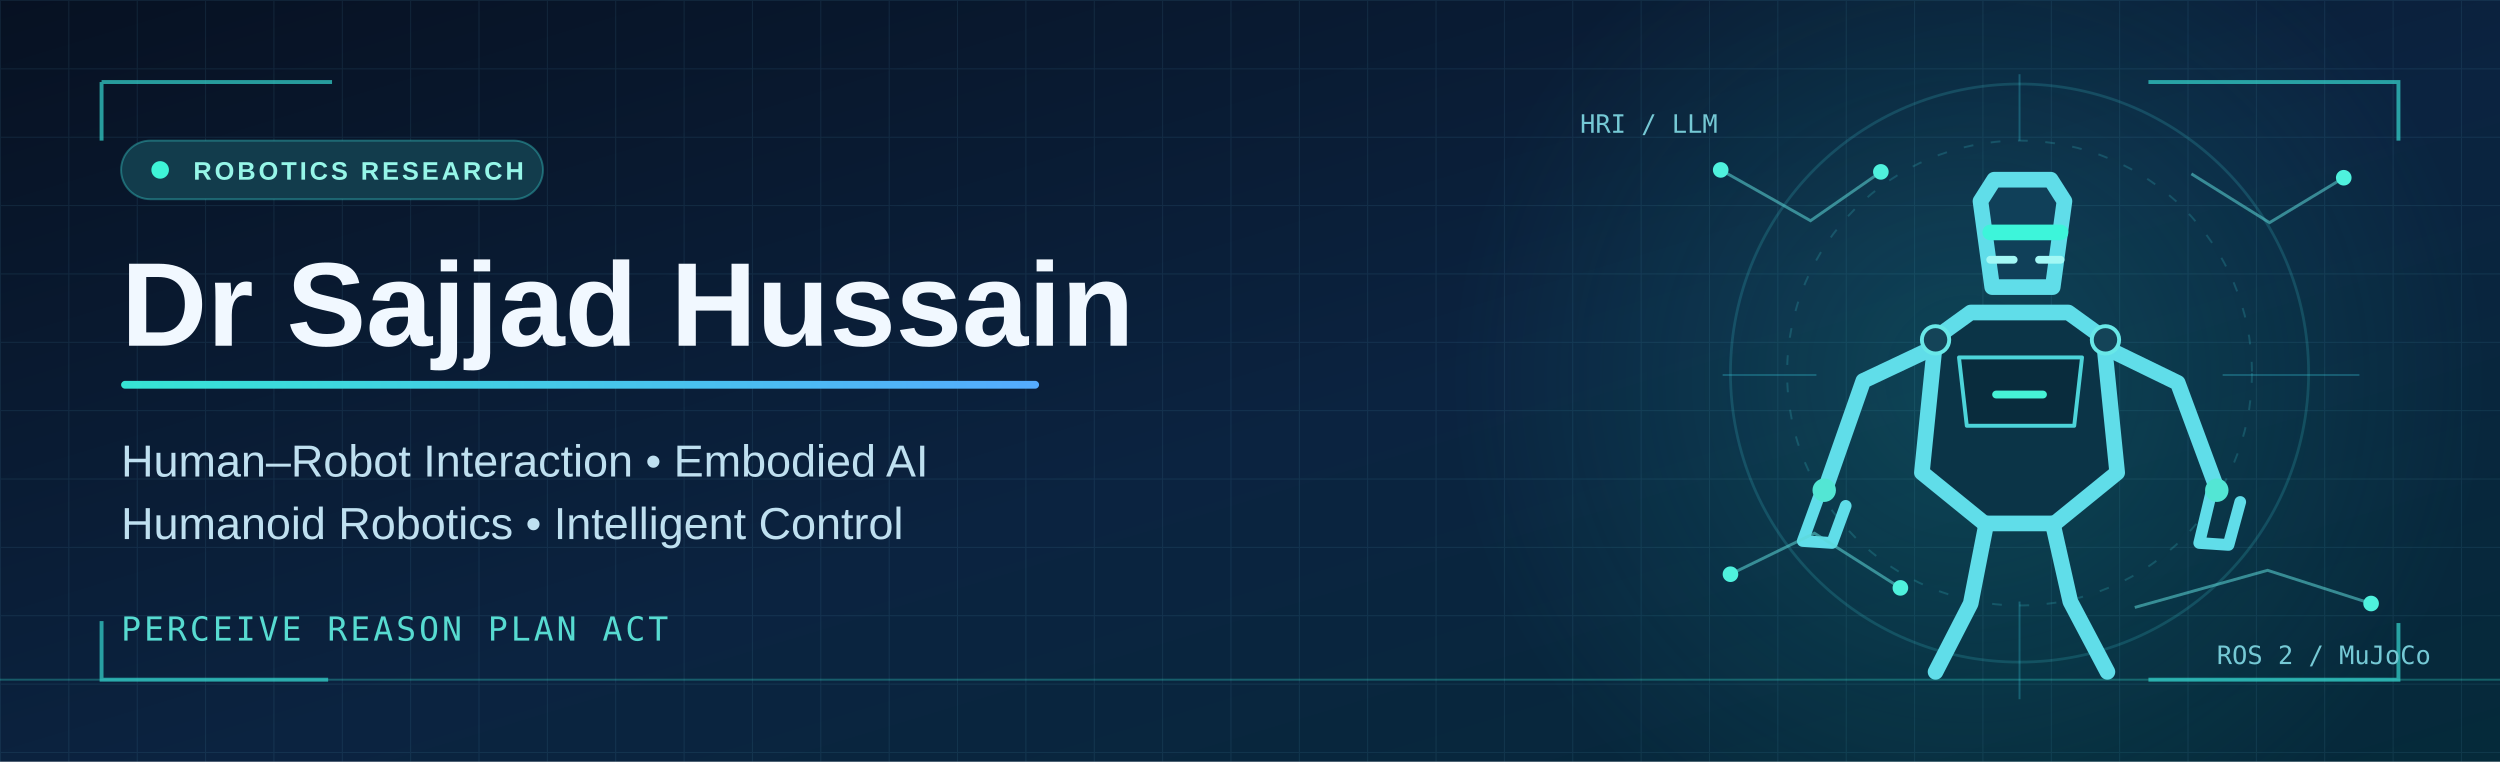
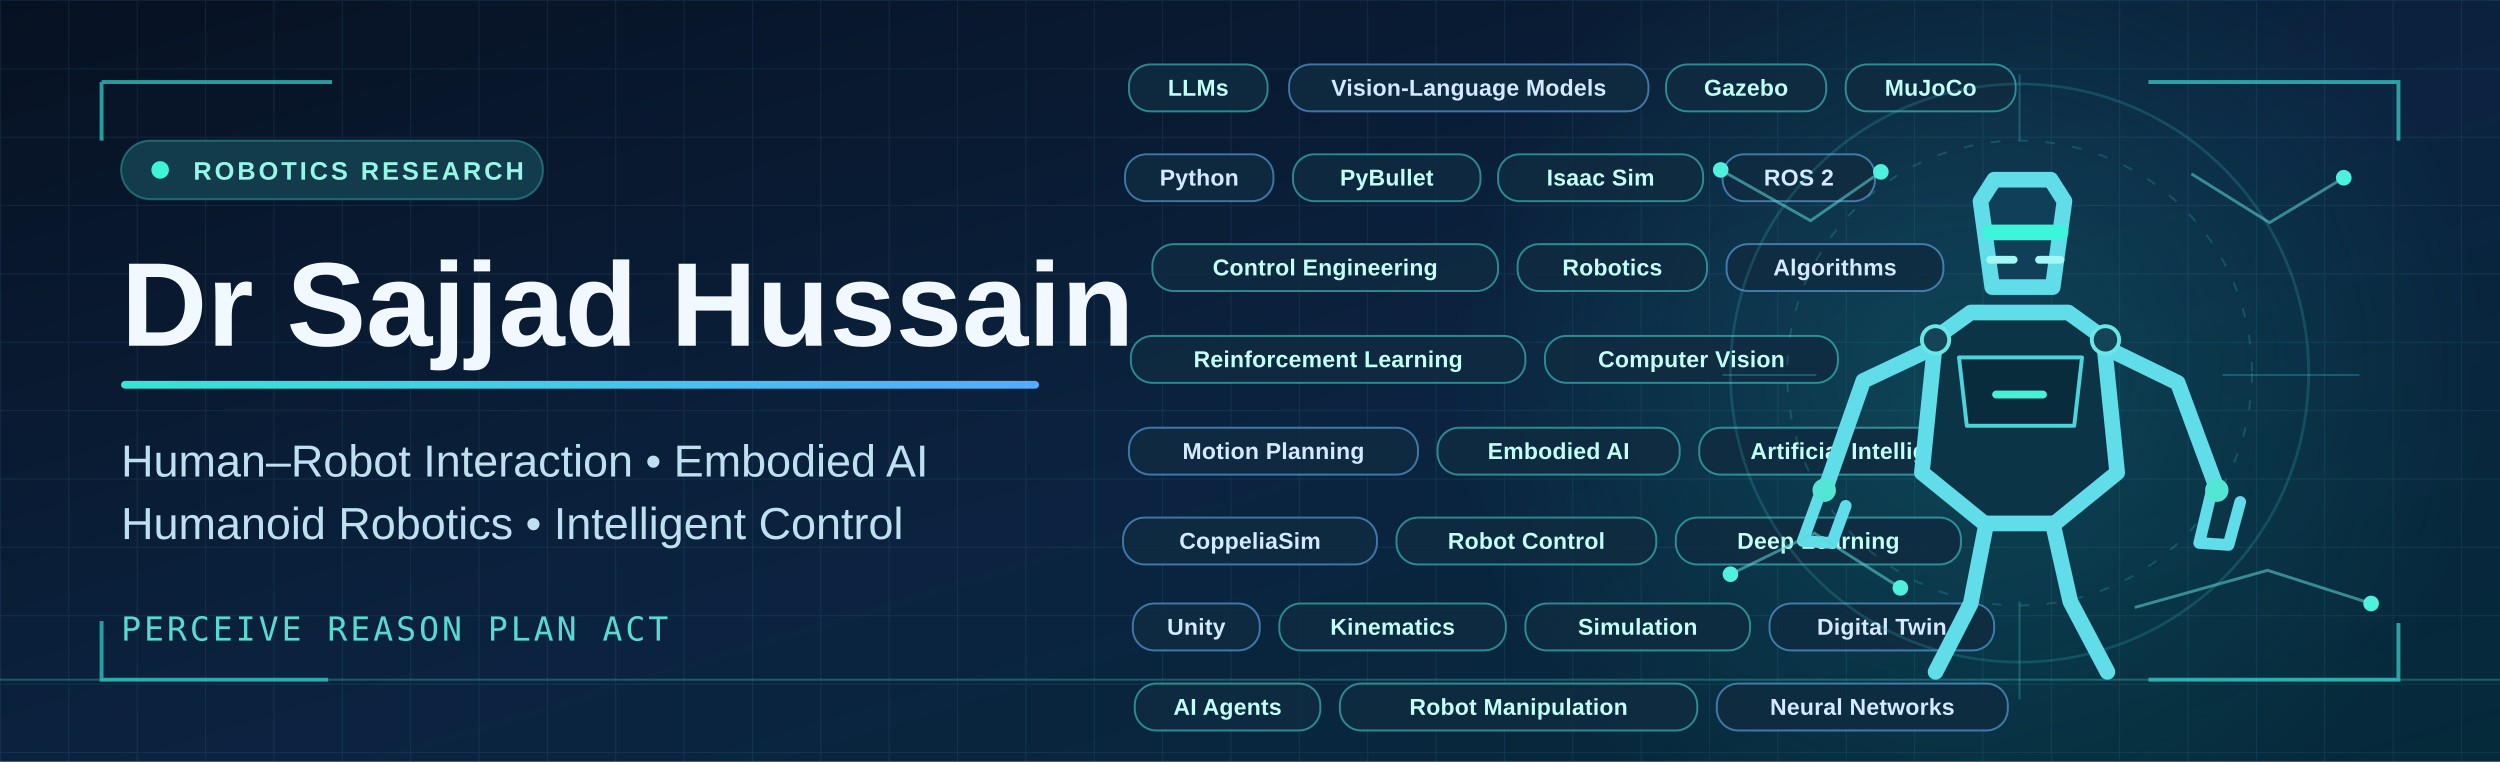
- <svg xmlns="http://www.w3.org/2000/svg" width="1280" height="390" viewBox="0 0 1280 390" role="img" aria-label="Dr Sajjad Hussain. Robotics, Embodied AI, Human-Robot Interaction, Intelligent Control.">
+ <svg xmlns="http://www.w3.org/2000/svg" width="1280" height="390" viewBox="0 0 1280 390" role="img" aria-label="Dr Sajjad Hussain. Robotics, Embodied AI, Human-Robot Interaction, Intelligent Control, LLMs, Vision-Language Models, MuJoCo, Gazebo, PyBullet, Python, reinforcement learning, Isaac Sim, CoppeliaSim, ROS 2, robotics simulation and algorithms.">
  <defs>
    <linearGradient id="bg" x1="0" y1="0" x2="1" y2="1">
      <stop stop-color="#071122" />
      <stop offset=".54" stop-color="#0B2340" />
      <stop offset="1" stop-color="#052A3A" />
    </linearGradient>
    <linearGradient id="acc" x1="0" x2="1">
      <stop stop-color="#36E5D4" />
      <stop offset="1" stop-color="#55ABFF" />
    </linearGradient>
    <radialGradient id="glow">
      <stop stop-color="#20DCC4" stop-opacity=".18" />
      <stop offset="1" stop-color="#20DCC4" stop-opacity="0" />
    </radialGradient>
    <pattern id="grid" width="35" height="35" patternUnits="userSpaceOnUse">
      <path d="M35 0H0V35" fill="none" stroke="#6DBBDF" stroke-opacity=".10" stroke-width="1" />
    </pattern>
    <filter id="soft">
      <feGaussianBlur stdDeviation="4" />
    </filter>
  </defs>
  <rect width="1280" height="390" fill="url(#bg)" />
  <rect width="1280" height="390" fill="url(#grid)" />
  <circle cx="1008" cy="194" r="265" fill="url(#glow)" />
  <path d="M0 348H1280" stroke="#36E5D4" stroke-opacity=".3" />
  <path d="M52 42H170 M52 42V72 M1100 42H1228V72 M52 318V348H168 M1100 348H1228V319" stroke="#35D6CE" stroke-width="2" fill="none" opacity=".7" />
  <rect x="62" y="72" width="216" height="30" rx="15" fill="#123C4C" stroke="#3AD2D1" stroke-opacity=".38" />
  <circle cx="82" cy="87" r="4.5" fill="#3EF4D7" />
  <text x="99" y="92" fill="#96F6E8" font-size="13" font-family="Arial,sans-serif" letter-spacing="1.5" font-weight="700">ROBOTICS RESEARCH</text>
  <text x="62" y="177" fill="#F1F8FF" font-family="Arial,Helvetica,sans-serif" font-size="61" font-weight="700">Dr Sajjad Hussain</text>
  <rect x="62" y="195" width="470" height="4" rx="2" fill="url(#acc)" />
  <text x="62" y="244" fill="#BFE0F0" font-family="Arial,Helvetica,sans-serif" font-size="23">Human–Robot Interaction  •  Embodied AI</text>
  <text x="62" y="276" fill="#BFE0F0" font-family="Arial,Helvetica,sans-serif" font-size="23">Humanoid Robotics  •  Intelligent Control</text>
  <text x="62" y="328" fill="#57DBD1" font-family="Consolas,monospace" font-size="17" letter-spacing="1.5">PERCEIVE    REASON    PLAN    ACT</text>
+   <g id="research-keywords">
+     <g transform="translate(578,33)">
+       <rect width="71" height="24" rx="11" fill="#102B40" fill-opacity=".86" stroke="#45DAD6" stroke-opacity=".55" />
+       <text x="35.5" y="16" text-anchor="middle" font-family="Arial,Helvetica,sans-serif" font-size="11.8" font-weight="700" letter-spacing=".1" fill="#C3FFF6">LLMs</text>
+     </g>
+     <g transform="translate(660,33)">
+       <rect width="184" height="24" rx="11" fill="#102B40" fill-opacity=".86" stroke="#6BB7FF" stroke-opacity=".55" />
+       <text x="92" y="16" text-anchor="middle" font-family="Arial,Helvetica,sans-serif" font-size="11.8" font-weight="700" letter-spacing=".1" fill="#D5EAFF">Vision-Language Models</text>
+     </g>
+     <g transform="translate(853,33)">
+       <rect width="82" height="24" rx="11" fill="#102B40" fill-opacity=".86" stroke="#45DAD6" stroke-opacity=".55" />
+       <text x="41" y="16" text-anchor="middle" font-family="Arial,Helvetica,sans-serif" font-size="11.8" font-weight="700" letter-spacing=".1" fill="#C3FFF6">Gazebo</text>
+     </g>
+     <g transform="translate(945,33)">
+       <rect width="87" height="24" rx="11" fill="#102B40" fill-opacity=".86" stroke="#45DAD6" stroke-opacity=".55" />
+       <text x="43.5" y="16" text-anchor="middle" font-family="Arial,Helvetica,sans-serif" font-size="11.8" font-weight="700" letter-spacing=".1" fill="#C3FFF6">MuJoCo</text>
+     </g>
+     <g transform="translate(576,79)">
+       <rect width="76" height="24" rx="11" fill="#102B40" fill-opacity=".86" stroke="#6BB7FF" stroke-opacity=".55" />
+       <text x="38" y="16" text-anchor="middle" font-family="Arial,Helvetica,sans-serif" font-size="11.8" font-weight="700" letter-spacing=".1" fill="#D5EAFF">Python</text>
+     </g>
+     <g transform="translate(662,79)">
+       <rect width="96" height="24" rx="11" fill="#102B40" fill-opacity=".86" stroke="#45DAD6" stroke-opacity=".55" />
+       <text x="48" y="16" text-anchor="middle" font-family="Arial,Helvetica,sans-serif" font-size="11.8" font-weight="700" letter-spacing=".1" fill="#C3FFF6">PyBullet</text>
+     </g>
+     <g transform="translate(767,79)">
+       <rect width="105" height="24" rx="11" fill="#102B40" fill-opacity=".86" stroke="#45DAD6" stroke-opacity=".55" />
+       <text x="52.5" y="16" text-anchor="middle" font-family="Arial,Helvetica,sans-serif" font-size="11.8" font-weight="700" letter-spacing=".1" fill="#C3FFF6">Isaac Sim</text>
+     </g>
+     <g transform="translate(882,79)">
+       <rect width="78" height="24" rx="11" fill="#102B40" fill-opacity=".86" stroke="#6BB7FF" stroke-opacity=".55" />
+       <text x="39" y="16" text-anchor="middle" font-family="Arial,Helvetica,sans-serif" font-size="11.8" font-weight="700" letter-spacing=".1" fill="#D5EAFF">ROS 2</text>
+     </g>
+     <g transform="translate(590,125)">
+       <rect width="177" height="24" rx="11" fill="#102B40" fill-opacity=".86" stroke="#45DAD6" stroke-opacity=".55" />
+       <text x="88.5" y="16" text-anchor="middle" font-family="Arial,Helvetica,sans-serif" font-size="11.8" font-weight="700" letter-spacing=".1" fill="#C3FFF6">Control Engineering</text>
+     </g>
+     <g transform="translate(777,125)">
+       <rect width="97" height="24" rx="11" fill="#102B40" fill-opacity=".86" stroke="#45DAD6" stroke-opacity=".55" />
+       <text x="48.5" y="16" text-anchor="middle" font-family="Arial,Helvetica,sans-serif" font-size="11.8" font-weight="700" letter-spacing=".1" fill="#C3FFF6">Robotics</text>
+     </g>
+     <g transform="translate(884,125)">
+       <rect width="111" height="24" rx="11" fill="#102B40" fill-opacity=".86" stroke="#6BB7FF" stroke-opacity=".55" />
+       <text x="55.5" y="16" text-anchor="middle" font-family="Arial,Helvetica,sans-serif" font-size="11.8" font-weight="700" letter-spacing=".1" fill="#D5EAFF">Algorithms</text>
+     </g>
+     <g transform="translate(579,172)">
+       <rect width="202" height="24" rx="11" fill="#102B40" fill-opacity=".86" stroke="#45DAD6" stroke-opacity=".55" />
+       <text x="101" y="16" text-anchor="middle" font-family="Arial,Helvetica,sans-serif" font-size="11.8" font-weight="700" letter-spacing=".1" fill="#C3FFF6">Reinforcement Learning</text>
+     </g>
+     <g transform="translate(791,172)">
+       <rect width="150" height="24" rx="11" fill="#102B40" fill-opacity=".86" stroke="#45DAD6" stroke-opacity=".55" />
+       <text x="75" y="16" text-anchor="middle" font-family="Arial,Helvetica,sans-serif" font-size="11.8" font-weight="700" letter-spacing=".1" fill="#C3FFF6">Computer Vision</text>
+     </g>
+     <g transform="translate(578,219)">
+       <rect width="148" height="24" rx="11" fill="#102B40" fill-opacity=".86" stroke="#6BB7FF" stroke-opacity=".55" />
+       <text x="74" y="16" text-anchor="middle" font-family="Arial,Helvetica,sans-serif" font-size="11.8" font-weight="700" letter-spacing=".1" fill="#D5EAFF">Motion Planning</text>
+     </g>
+     <g transform="translate(736,219)">
+       <rect width="124" height="24" rx="11" fill="#102B40" fill-opacity=".86" stroke="#45DAD6" stroke-opacity=".55" />
+       <text x="62" y="16" text-anchor="middle" font-family="Arial,Helvetica,sans-serif" font-size="11.8" font-weight="700" letter-spacing=".1" fill="#C3FFF6">Embodied AI</text>
+     </g>
+     <g transform="translate(870,219)">
+       <rect width="170" height="24" rx="11" fill="#102B40" fill-opacity=".86" stroke="#45DAD6" stroke-opacity=".55" />
+       <text x="85" y="16" text-anchor="middle" font-family="Arial,Helvetica,sans-serif" font-size="11.8" font-weight="700" letter-spacing=".1" fill="#C3FFF6">Artificial Intelligence</text>
+     </g>
+     <g transform="translate(575,265)">
+       <rect width="130" height="24" rx="11" fill="#102B40" fill-opacity=".86" stroke="#6BB7FF" stroke-opacity=".55" />
+       <text x="65" y="16" text-anchor="middle" font-family="Arial,Helvetica,sans-serif" font-size="11.8" font-weight="700" letter-spacing=".1" fill="#D5EAFF">CoppeliaSim</text>
+     </g>
+     <g transform="translate(715,265)">
+       <rect width="133" height="24" rx="11" fill="#102B40" fill-opacity=".86" stroke="#45DAD6" stroke-opacity=".55" />
+       <text x="66.5" y="16" text-anchor="middle" font-family="Arial,Helvetica,sans-serif" font-size="11.8" font-weight="700" letter-spacing=".1" fill="#C3FFF6">Robot Control</text>
+     </g>
+     <g transform="translate(858,265)">
+       <rect width="146" height="24" rx="11" fill="#102B40" fill-opacity=".86" stroke="#45DAD6" stroke-opacity=".55" />
+       <text x="73" y="16" text-anchor="middle" font-family="Arial,Helvetica,sans-serif" font-size="11.8" font-weight="700" letter-spacing=".1" fill="#C3FFF6">Deep Learning</text>
+     </g>
+     <g transform="translate(580,309)">
+       <rect width="65" height="24" rx="11" fill="#102B40" fill-opacity=".86" stroke="#6BB7FF" stroke-opacity=".55" />
+       <text x="32.5" y="16" text-anchor="middle" font-family="Arial,Helvetica,sans-serif" font-size="11.8" font-weight="700" letter-spacing=".1" fill="#D5EAFF">Unity</text>
+     </g>
+     <g transform="translate(655,309)">
+       <rect width="116" height="24" rx="11" fill="#102B40" fill-opacity=".86" stroke="#45DAD6" stroke-opacity=".55" />
+       <text x="58" y="16" text-anchor="middle" font-family="Arial,Helvetica,sans-serif" font-size="11.8" font-weight="700" letter-spacing=".1" fill="#C3FFF6">Kinematics</text>
+     </g>
+     <g transform="translate(781,309)">
+       <rect width="115" height="24" rx="11" fill="#102B40" fill-opacity=".86" stroke="#45DAD6" stroke-opacity=".55" />
+       <text x="57.5" y="16" text-anchor="middle" font-family="Arial,Helvetica,sans-serif" font-size="11.8" font-weight="700" letter-spacing=".1" fill="#C3FFF6">Simulation</text>
+     </g>
+     <g transform="translate(906,309)">
+       <rect width="115" height="24" rx="11" fill="#102B40" fill-opacity=".86" stroke="#6BB7FF" stroke-opacity=".55" />
+       <text x="57.5" y="16" text-anchor="middle" font-family="Arial,Helvetica,sans-serif" font-size="11.8" font-weight="700" letter-spacing=".1" fill="#D5EAFF">Digital Twin</text>
+     </g>
+     <g transform="translate(581,350)">
+       <rect width="95" height="24" rx="11" fill="#102B40" fill-opacity=".86" stroke="#45DAD6" stroke-opacity=".55" />
+       <text x="47.5" y="16" text-anchor="middle" font-family="Arial,Helvetica,sans-serif" font-size="11.8" font-weight="700" letter-spacing=".1" fill="#C3FFF6">AI Agents</text>
+     </g>
+     <g transform="translate(686,350)">
+       <rect width="183" height="24" rx="11" fill="#102B40" fill-opacity=".86" stroke="#45DAD6" stroke-opacity=".55" />
+       <text x="91.5" y="16" text-anchor="middle" font-family="Arial,Helvetica,sans-serif" font-size="11.8" font-weight="700" letter-spacing=".1" fill="#C3FFF6">Robot Manipulation</text>
+     </g>
+     <g transform="translate(879,350)">
+       <rect width="149" height="24" rx="11" fill="#102B40" fill-opacity=".86" stroke="#6BB7FF" stroke-opacity=".55" />
+       <text x="74.5" y="16" text-anchor="middle" font-family="Arial,Helvetica,sans-serif" font-size="11.8" font-weight="700" letter-spacing=".1" fill="#D5EAFF">Neural Networks</text>
+     </g>
+   </g>
  <circle cx="1034" cy="191" r="148" fill="none" stroke="#3EC3CF" stroke-opacity=".20" stroke-width="1.4" />
  <circle cx="1034" cy="191" r="119" fill="none" stroke="#3EC3CF" stroke-opacity=".22" stroke-dasharray="5 9" />
  <path d="M882 192H930 M1138 192H1208 M1034 38V72 M1034 308V358" stroke="#36C5D9" stroke-opacity=".3" />
  <g fill="none" stroke-linecap="round" stroke-linejoin="round">
    <g stroke="#60DDE9" stroke-width="8">
      <path d="M1014 103L1021 92H1050L1057 103L1051 147H1020Z" fill="#104059" />
      <path d="M1009 160L991 173L984 242L1016 268L1052 268L1084 242L1077 173L1059 160Z" fill="#0B3447" />
      <path d="M990 178L954 195L934 252 M1078 178L1115 196L1135 250" />
      <path d="M931 255L923 277L938 278L945 259 M1132 253L1126 278L1141 279L1147 257" stroke-width="6" />
      <path d="M1017 268L1009 309L991 344 M1051 268L1060 308L1079 344" />
    </g>
    <path d="M1019 119H1055" stroke="#3DF5DA" stroke-width="8" />
    <path d="M1019 133H1031 M1044 133H1055" stroke="#A3F8F5" stroke-width="4" />
    <path d="M1003 183H1066L1062 218H1007Z" fill="#092C3D" stroke="#4DD4DA" stroke-width="2" />
    <path d="M1022 202H1046" stroke="#46F2D6" stroke-width="4" />
    <circle cx="991" cy="174" r="7" fill="#144458" stroke="#69E8E8" stroke-width="2" />
    <circle cx="1078" cy="174" r="7" fill="#144458" stroke="#69E8E8" stroke-width="2" />
    <circle cx="934" cy="251" r="6" fill="#53E6D4" stroke="none" />
    <circle cx="1135" cy="251" r="6" fill="#53E6D4" stroke="none" />
  </g>
  <g stroke="#5DD6D6" stroke-opacity=".55" fill="none" stroke-width="1.5">
    <path d="M881 87L927 113L963 88 M1122 89L1162 114L1200 91 M886 294L929 273L973 301 M1093 311L1161 292L1214 309" />
  </g>
  <g fill="#4FF1DD">
    <circle cx="881" cy="87" r="4" />
    <circle cx="963" cy="88" r="4" />
    <circle cx="1200" cy="91" r="4" />
    <circle cx="886" cy="294" r="4" />
    <circle cx="973" cy="301" r="4" />
    <circle cx="1214" cy="309" r="4" />
  </g>
-   <text x="809" y="68" fill="#75C9D5" font-family="Consolas,monospace" font-size="13">HRI / LLM</text>
-   <text x="1135" y="340" fill="#75C9D5" font-family="Consolas,monospace" font-size="13">ROS 2 / MuJoCo</text>
</svg>
